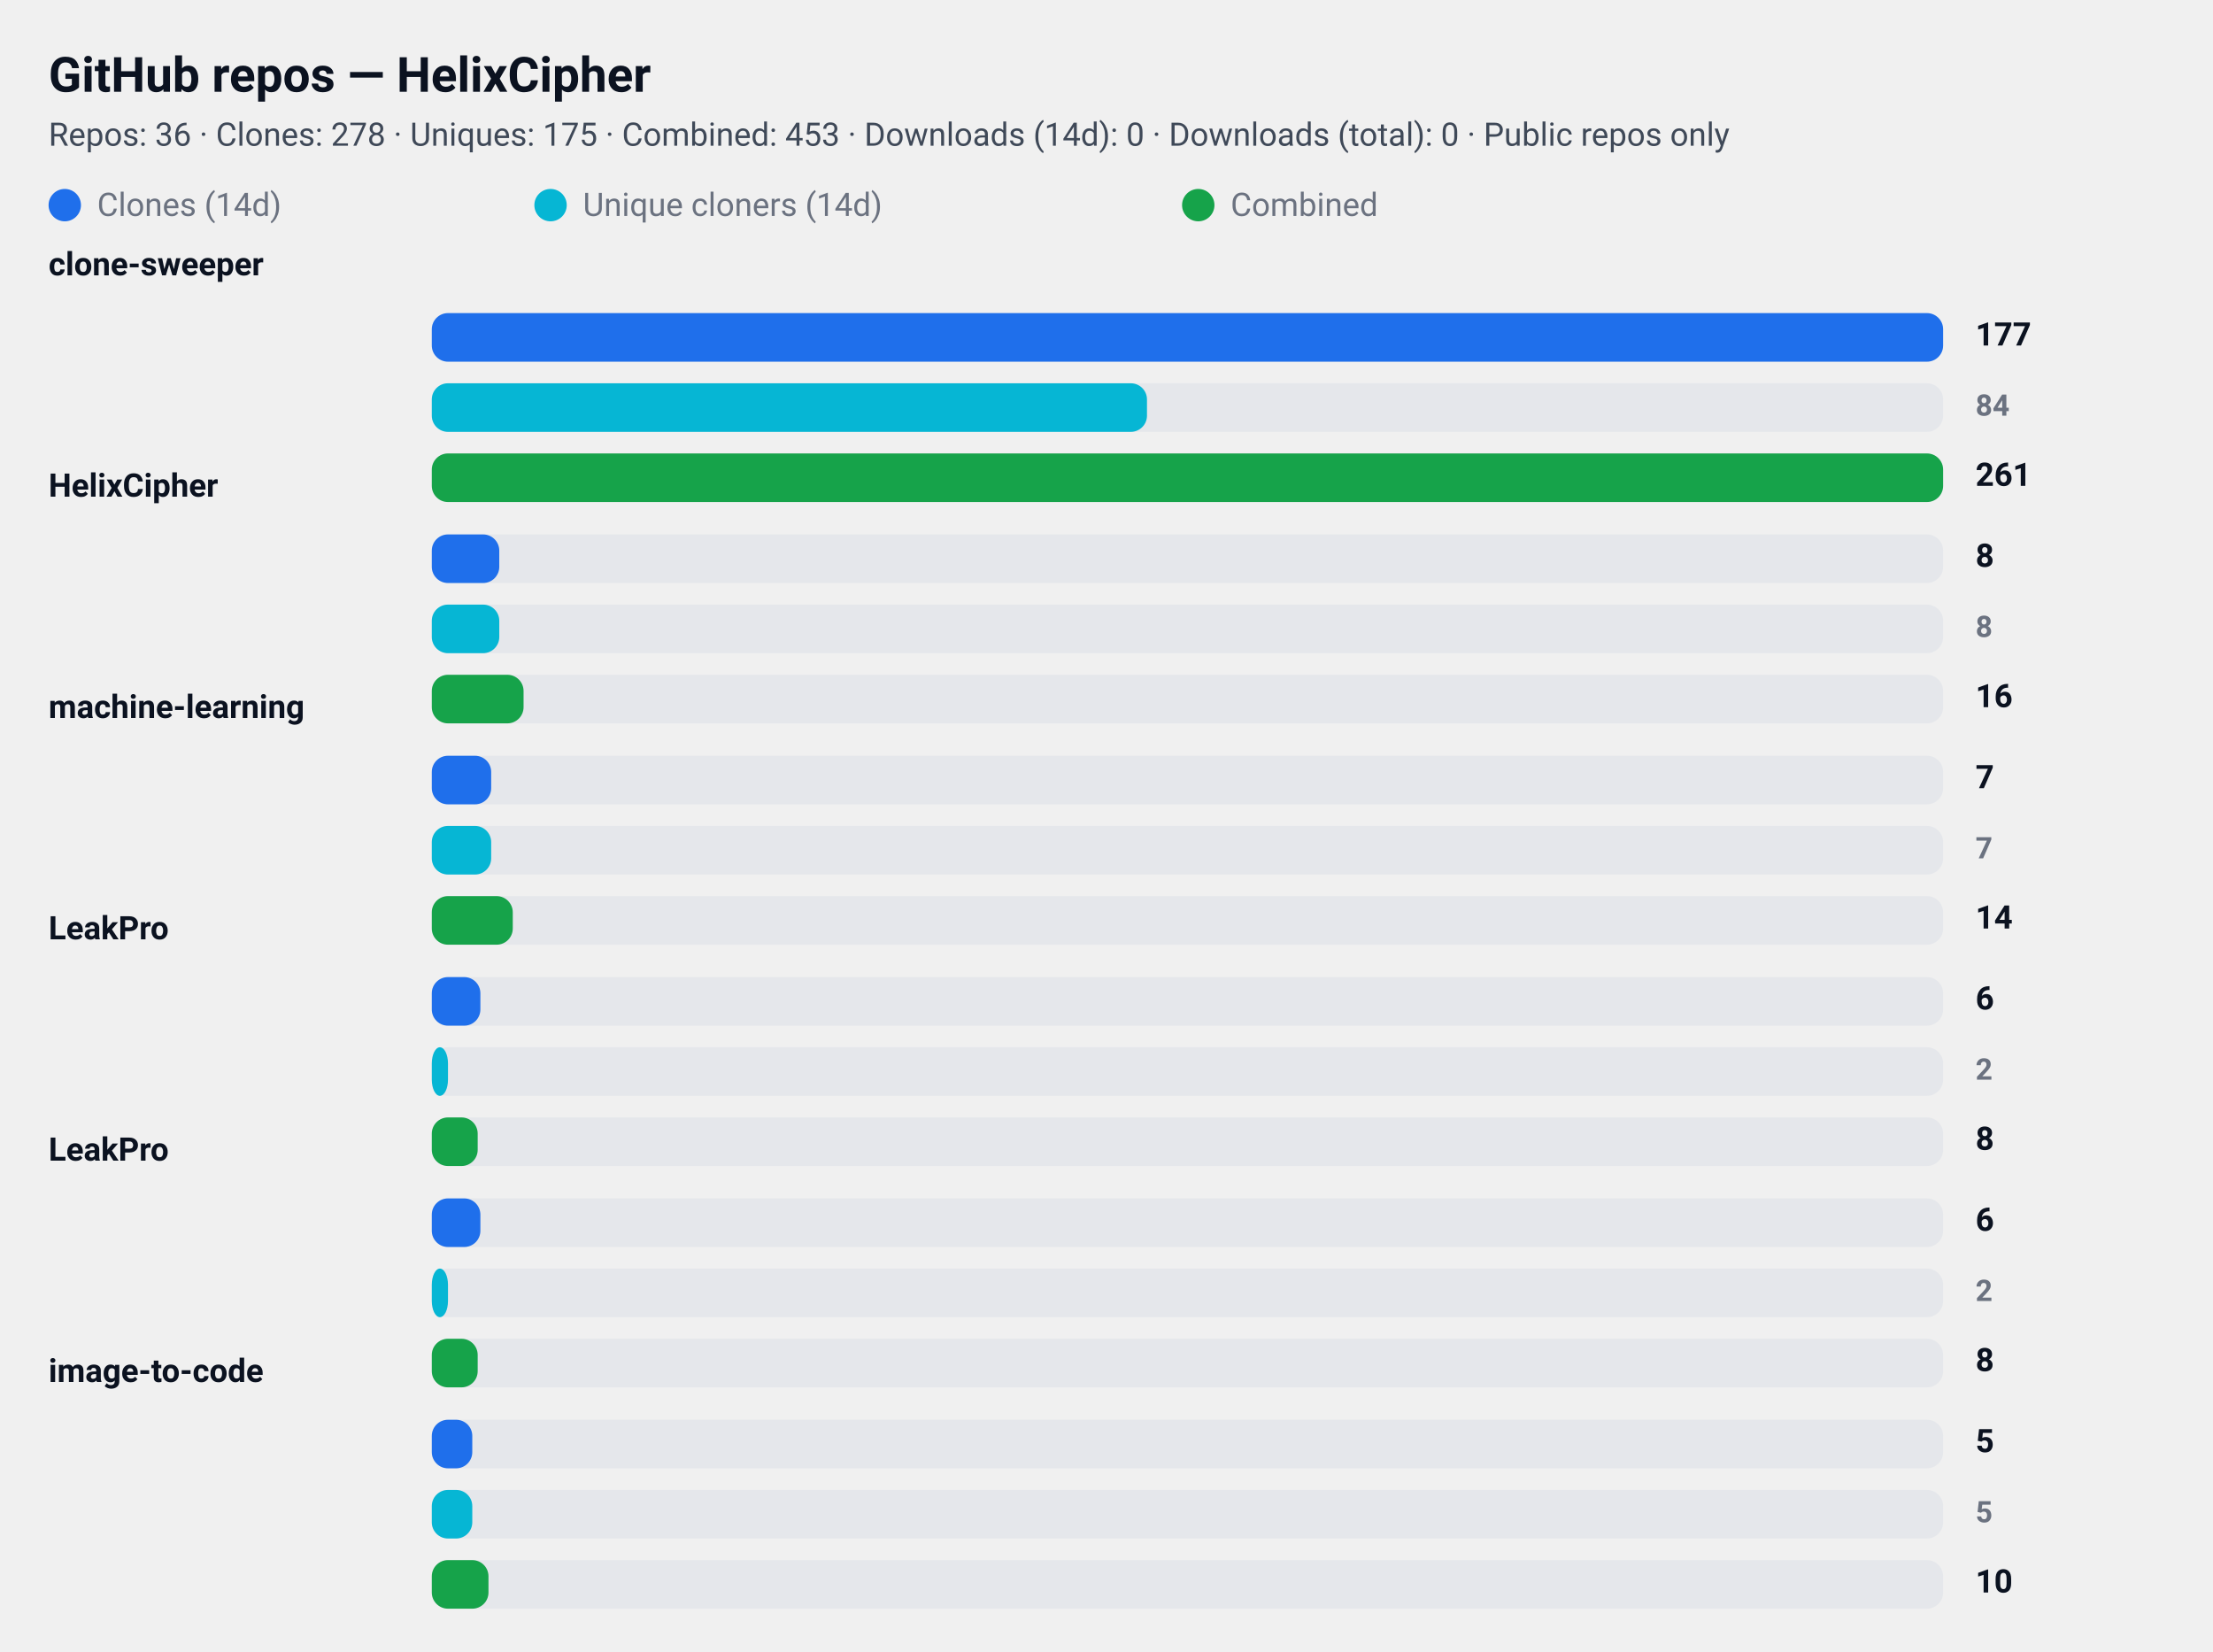
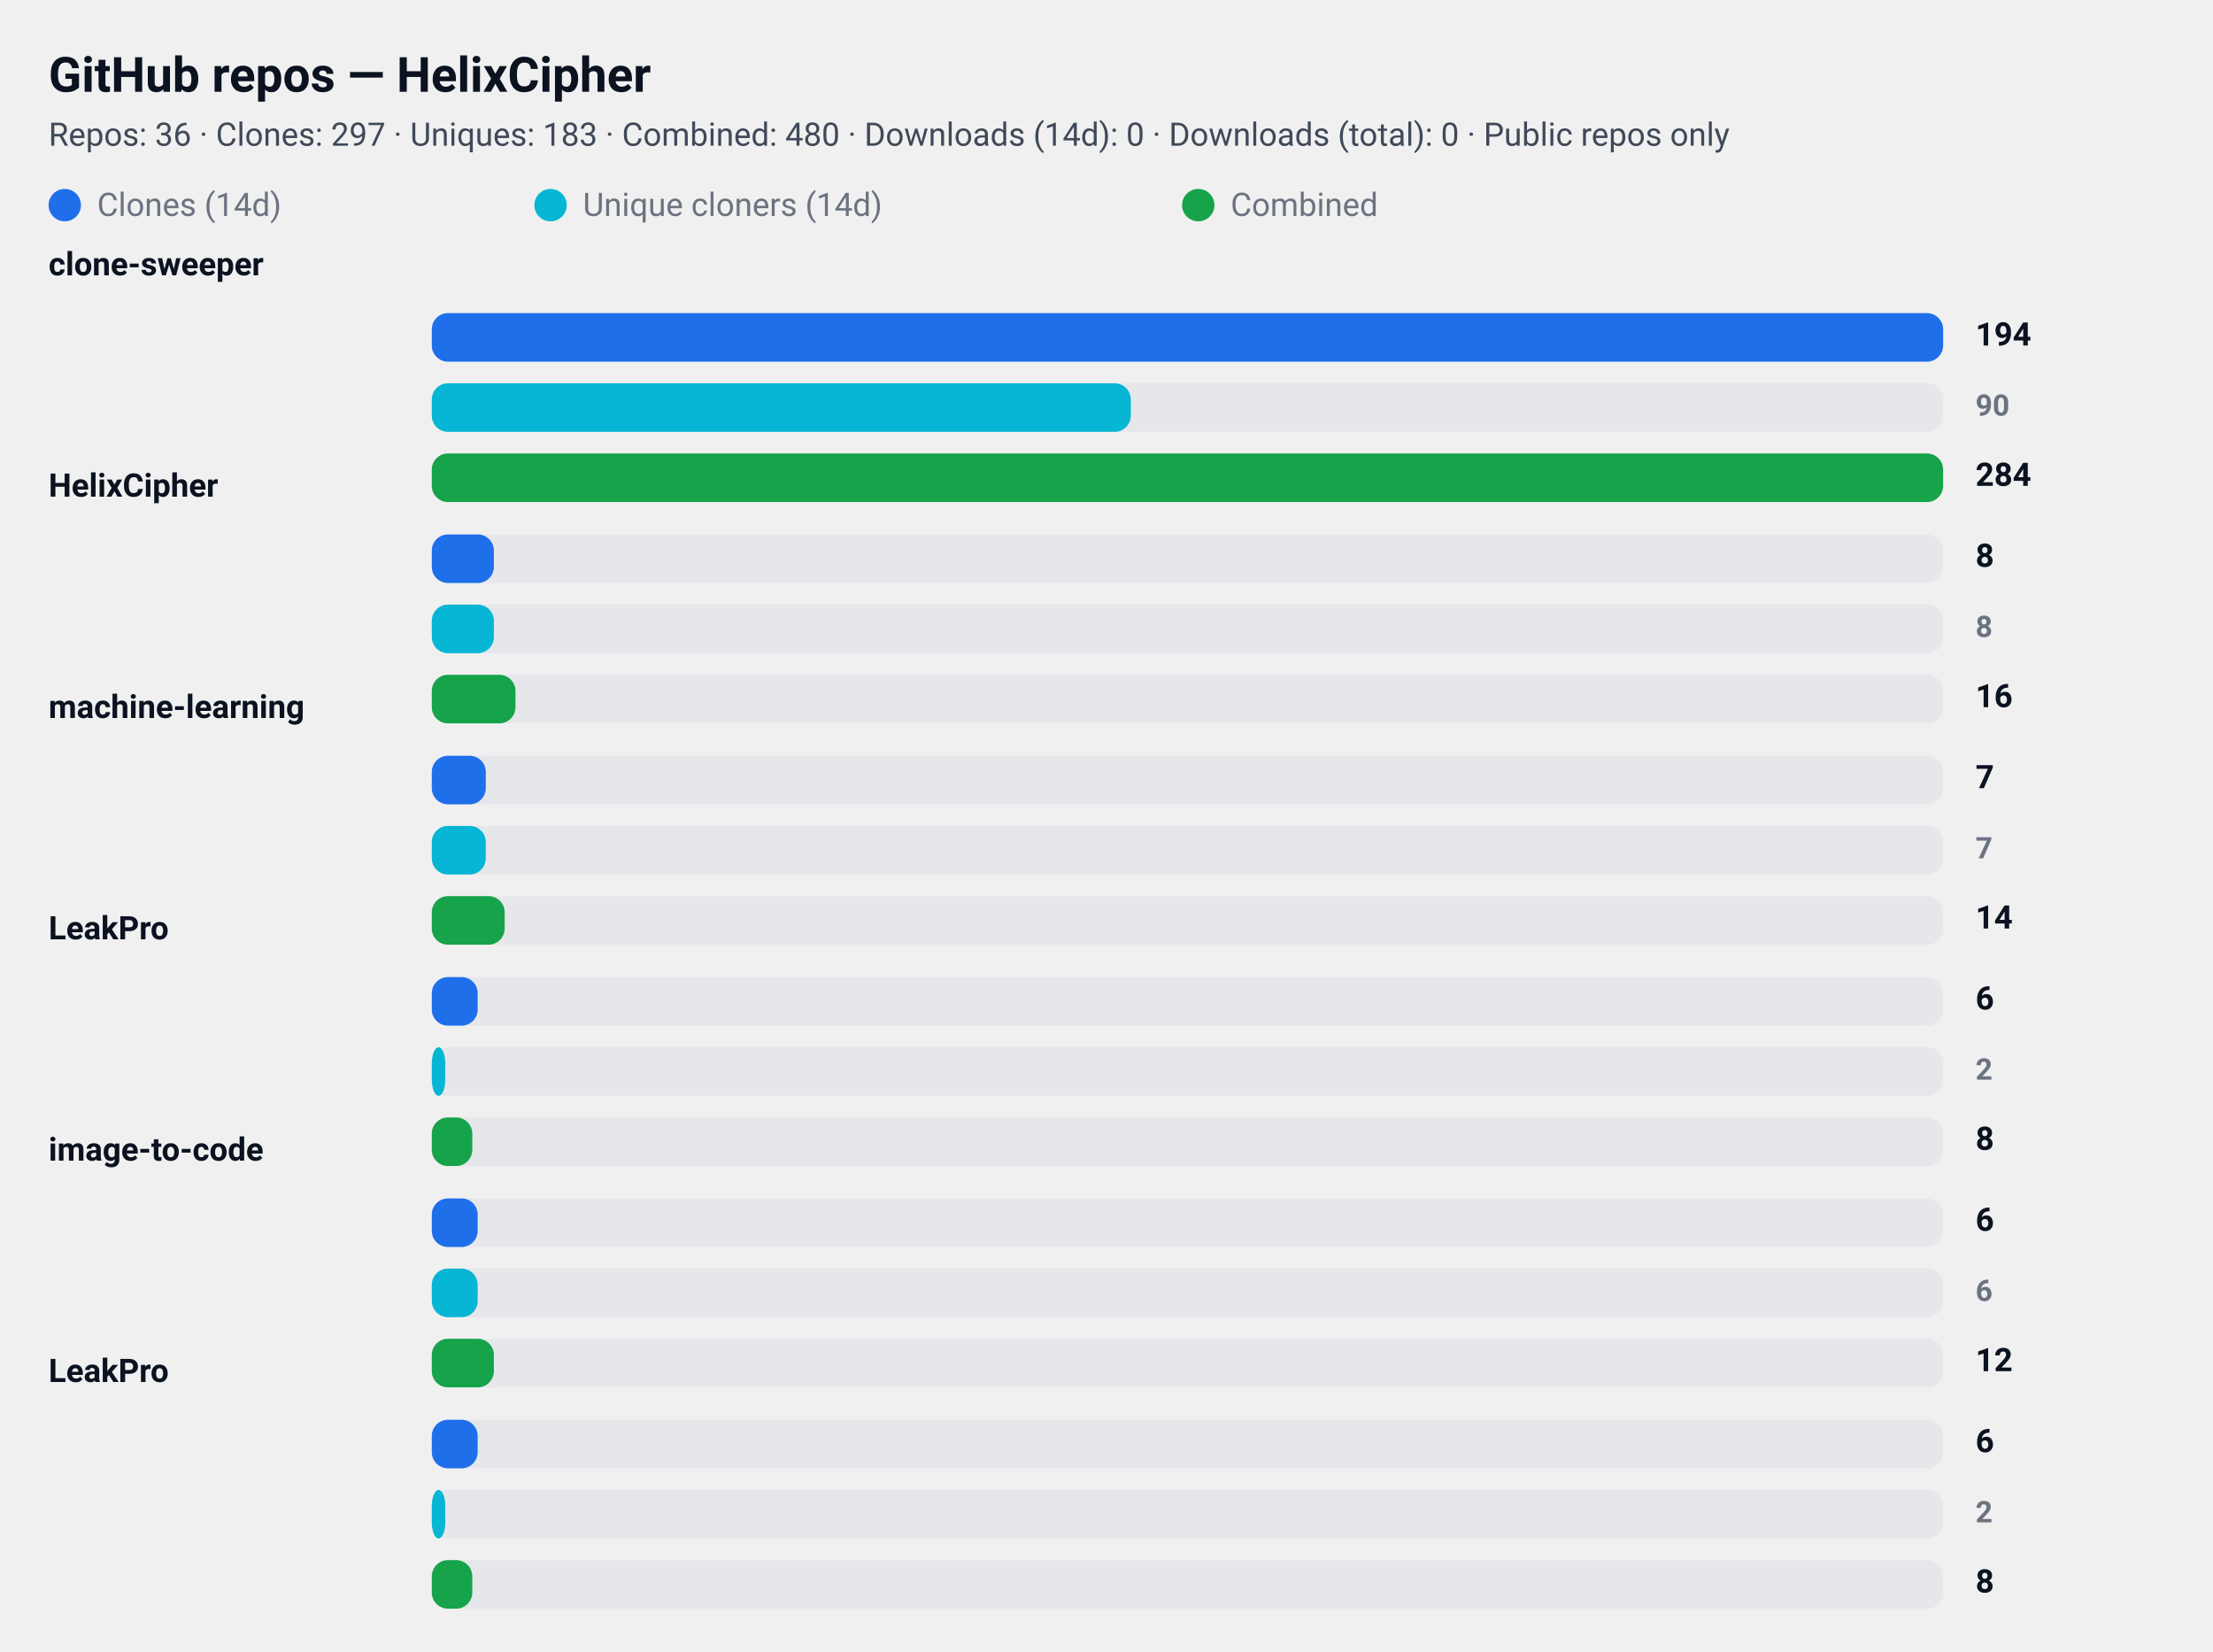
<svg xmlns="http://www.w3.org/2000/svg" width="820" height="612" viewBox="0 0 820 612" role="img" aria-label="GitHub repository clone statistics">
  <style>
  .card  { font-family: "Segoe UI", Roboto, "Helvetica Neue", Arial, sans-serif; }
  .title { font-weight: 700; font-size: 18px; fill: #0b1220; }
  .meta  { font-weight: 400; font-size: 12px; fill: #374151; opacity: 0.95; }
  .label { font-weight: 600; font-size: 12px; fill: #0b1220; }
  .count { font-weight: 700; font-size: 12px; fill: #0b1220; text-anchor: start; }
  .count-small { font-weight: 600; font-size: 11px; fill:#6b7280; text-anchor: start; }
  .muted { font-size:12px; fill:#6b7280; }

  .bar-clone { fill: #1f6feb; rx:6; }
  .bar-uniq  { fill: #06b6d4; rx:6; }
  .bar-comb  { fill: #16a34a; rx:6; }

  .bar-bg { fill: #e5e7eb; rx:6; }
  @media (prefers-color-scheme: dark) {
    .title, .meta, .label, .count, .count-small, .muted { fill: #ffffff; }
    .meta, .count-small { opacity: 0.9; }
  }
</style>
  <rect x="0" y="0" width="820" height="612" rx="12" fill="transparent" />
  <text x="18" y="34" class="title card">GitHub repos — HelixCipher</text>
-   <text x="18" y="54" class="meta card">Repos: 36 · Clones: 278 · Uniques: 175 · Combined: 453 · Downloads (14d): 0 · Downloads (total): 0 · Public repos only</text>
+   <text x="18" y="54" class="meta card">Repos: 36 · Clones: 297 · Uniques: 183 · Combined: 480 · Downloads (14d): 0 · Downloads (total): 0 · Public repos only</text>
  <g id="legend">
    <rect x="18" y="70" width="12" height="12" class="bar-clone" />
    <text x="36" y="80" class="muted card">Clones (14d)</text>
    <rect x="198" y="70" width="12" height="12" class="bar-uniq" />
    <text x="216" y="80" class="muted card">Unique cloners (14d)</text>
    <rect x="438" y="70" width="12" height="12" class="bar-comb" />
    <text x="456" y="80" class="muted card">Combined</text>
  </g>
  <text x="18" y="102" class="label card">clone-sweeper</text>
  <rect x="160" y="116" width="560" height="18" class="bar-bg" />
  <rect x="160" y="116" width="560" height="18" class="bar-clone" />
-   <text x="732" y="128" class="count card">177</text>
+   <text x="732" y="128" class="count card">194</text>
  <rect x="160" y="142" width="560" height="18" class="bar-bg" />
-   <rect x="160" y="142" width="265" height="18" class="bar-uniq" />
-   <text x="732" y="154" class="count-small card">84</text>
+   <rect x="160" y="142" width="259" height="18" class="bar-uniq" />
+   <text x="732" y="154" class="count-small card">90</text>
  <rect x="160" y="168" width="560" height="18" class="bar-bg" />
  <rect x="160" y="168" width="560" height="18" class="bar-comb" />
-   <text x="732" y="180" class="count card">261</text>
+   <text x="732" y="180" class="count card">284</text>
  <text x="18" y="184" class="label card">HelixCipher</text>
  <rect x="160" y="198" width="560" height="18" class="bar-bg" />
-   <rect x="160" y="198" width="25" height="18" class="bar-clone" />
+   <rect x="160" y="198" width="23" height="18" class="bar-clone" />
  <text x="732" y="210" class="count card">8</text>
  <rect x="160" y="224" width="560" height="18" class="bar-bg" />
-   <rect x="160" y="224" width="25" height="18" class="bar-uniq" />
+   <rect x="160" y="224" width="23" height="18" class="bar-uniq" />
  <text x="732" y="236" class="count-small card">8</text>
  <rect x="160" y="250" width="560" height="18" class="bar-bg" />
-   <rect x="160" y="250" width="34" height="18" class="bar-comb" />
+   <rect x="160" y="250" width="31" height="18" class="bar-comb" />
  <text x="732" y="262" class="count card">16</text>
  <text x="18" y="266" class="label card">machine-learning</text>
  <rect x="160" y="280" width="560" height="18" class="bar-bg" />
-   <rect x="160" y="280" width="22" height="18" class="bar-clone" />
+   <rect x="160" y="280" width="20" height="18" class="bar-clone" />
  <text x="732" y="292" class="count card">7</text>
  <rect x="160" y="306" width="560" height="18" class="bar-bg" />
-   <rect x="160" y="306" width="22" height="18" class="bar-uniq" />
+   <rect x="160" y="306" width="20" height="18" class="bar-uniq" />
  <text x="732" y="318" class="count-small card">7</text>
  <rect x="160" y="332" width="560" height="18" class="bar-bg" />
-   <rect x="160" y="332" width="30" height="18" class="bar-comb" />
+   <rect x="160" y="332" width="27" height="18" class="bar-comb" />
  <text x="732" y="344" class="count card">14</text>
  <text x="18" y="348" class="label card">LeakPro</text>
  <rect x="160" y="362" width="560" height="18" class="bar-bg" />
-   <rect x="160" y="362" width="18" height="18" class="bar-clone" />
+   <rect x="160" y="362" width="17" height="18" class="bar-clone" />
  <text x="732" y="374" class="count card">6</text>
  <rect x="160" y="388" width="560" height="18" class="bar-bg" />
-   <rect x="160" y="388" width="6" height="18" class="bar-uniq" />
+   <rect x="160" y="388" width="5" height="18" class="bar-uniq" />
  <text x="732" y="400" class="count-small card">2</text>
  <rect x="160" y="414" width="560" height="18" class="bar-bg" />
-   <rect x="160" y="414" width="17" height="18" class="bar-comb" />
+   <rect x="160" y="414" width="15" height="18" class="bar-comb" />
  <text x="732" y="426" class="count card">8</text>
-   <text x="18" y="430" class="label card">LeakPro</text>
+   <text x="18" y="430" class="label card">image-to-code</text>
  <rect x="160" y="444" width="560" height="18" class="bar-bg" />
-   <rect x="160" y="444" width="18" height="18" class="bar-clone" />
+   <rect x="160" y="444" width="17" height="18" class="bar-clone" />
  <text x="732" y="456" class="count card">6</text>
  <rect x="160" y="470" width="560" height="18" class="bar-bg" />
-   <rect x="160" y="470" width="6" height="18" class="bar-uniq" />
-   <text x="732" y="482" class="count-small card">2</text>
+   <rect x="160" y="470" width="17" height="18" class="bar-uniq" />
+   <text x="732" y="482" class="count-small card">6</text>
  <rect x="160" y="496" width="560" height="18" class="bar-bg" />
-   <rect x="160" y="496" width="17" height="18" class="bar-comb" />
-   <text x="732" y="508" class="count card">8</text>
-   <text x="18" y="512" class="label card">image-to-code</text>
+   <rect x="160" y="496" width="23" height="18" class="bar-comb" />
+   <text x="732" y="508" class="count card">12</text>
+   <text x="18" y="512" class="label card">LeakPro</text>
  <rect x="160" y="526" width="560" height="18" class="bar-bg" />
-   <rect x="160" y="526" width="15" height="18" class="bar-clone" />
-   <text x="732" y="538" class="count card">5</text>
+   <rect x="160" y="526" width="17" height="18" class="bar-clone" />
+   <text x="732" y="538" class="count card">6</text>
  <rect x="160" y="552" width="560" height="18" class="bar-bg" />
-   <rect x="160" y="552" width="15" height="18" class="bar-uniq" />
-   <text x="732" y="564" class="count-small card">5</text>
+   <rect x="160" y="552" width="5" height="18" class="bar-uniq" />
+   <text x="732" y="564" class="count-small card">2</text>
  <rect x="160" y="578" width="560" height="18" class="bar-bg" />
-   <rect x="160" y="578" width="21" height="18" class="bar-comb" />
-   <text x="732" y="590" class="count card">10</text>
+   <rect x="160" y="578" width="15" height="18" class="bar-comb" />
+   <text x="732" y="590" class="count card">8</text>
</svg>
